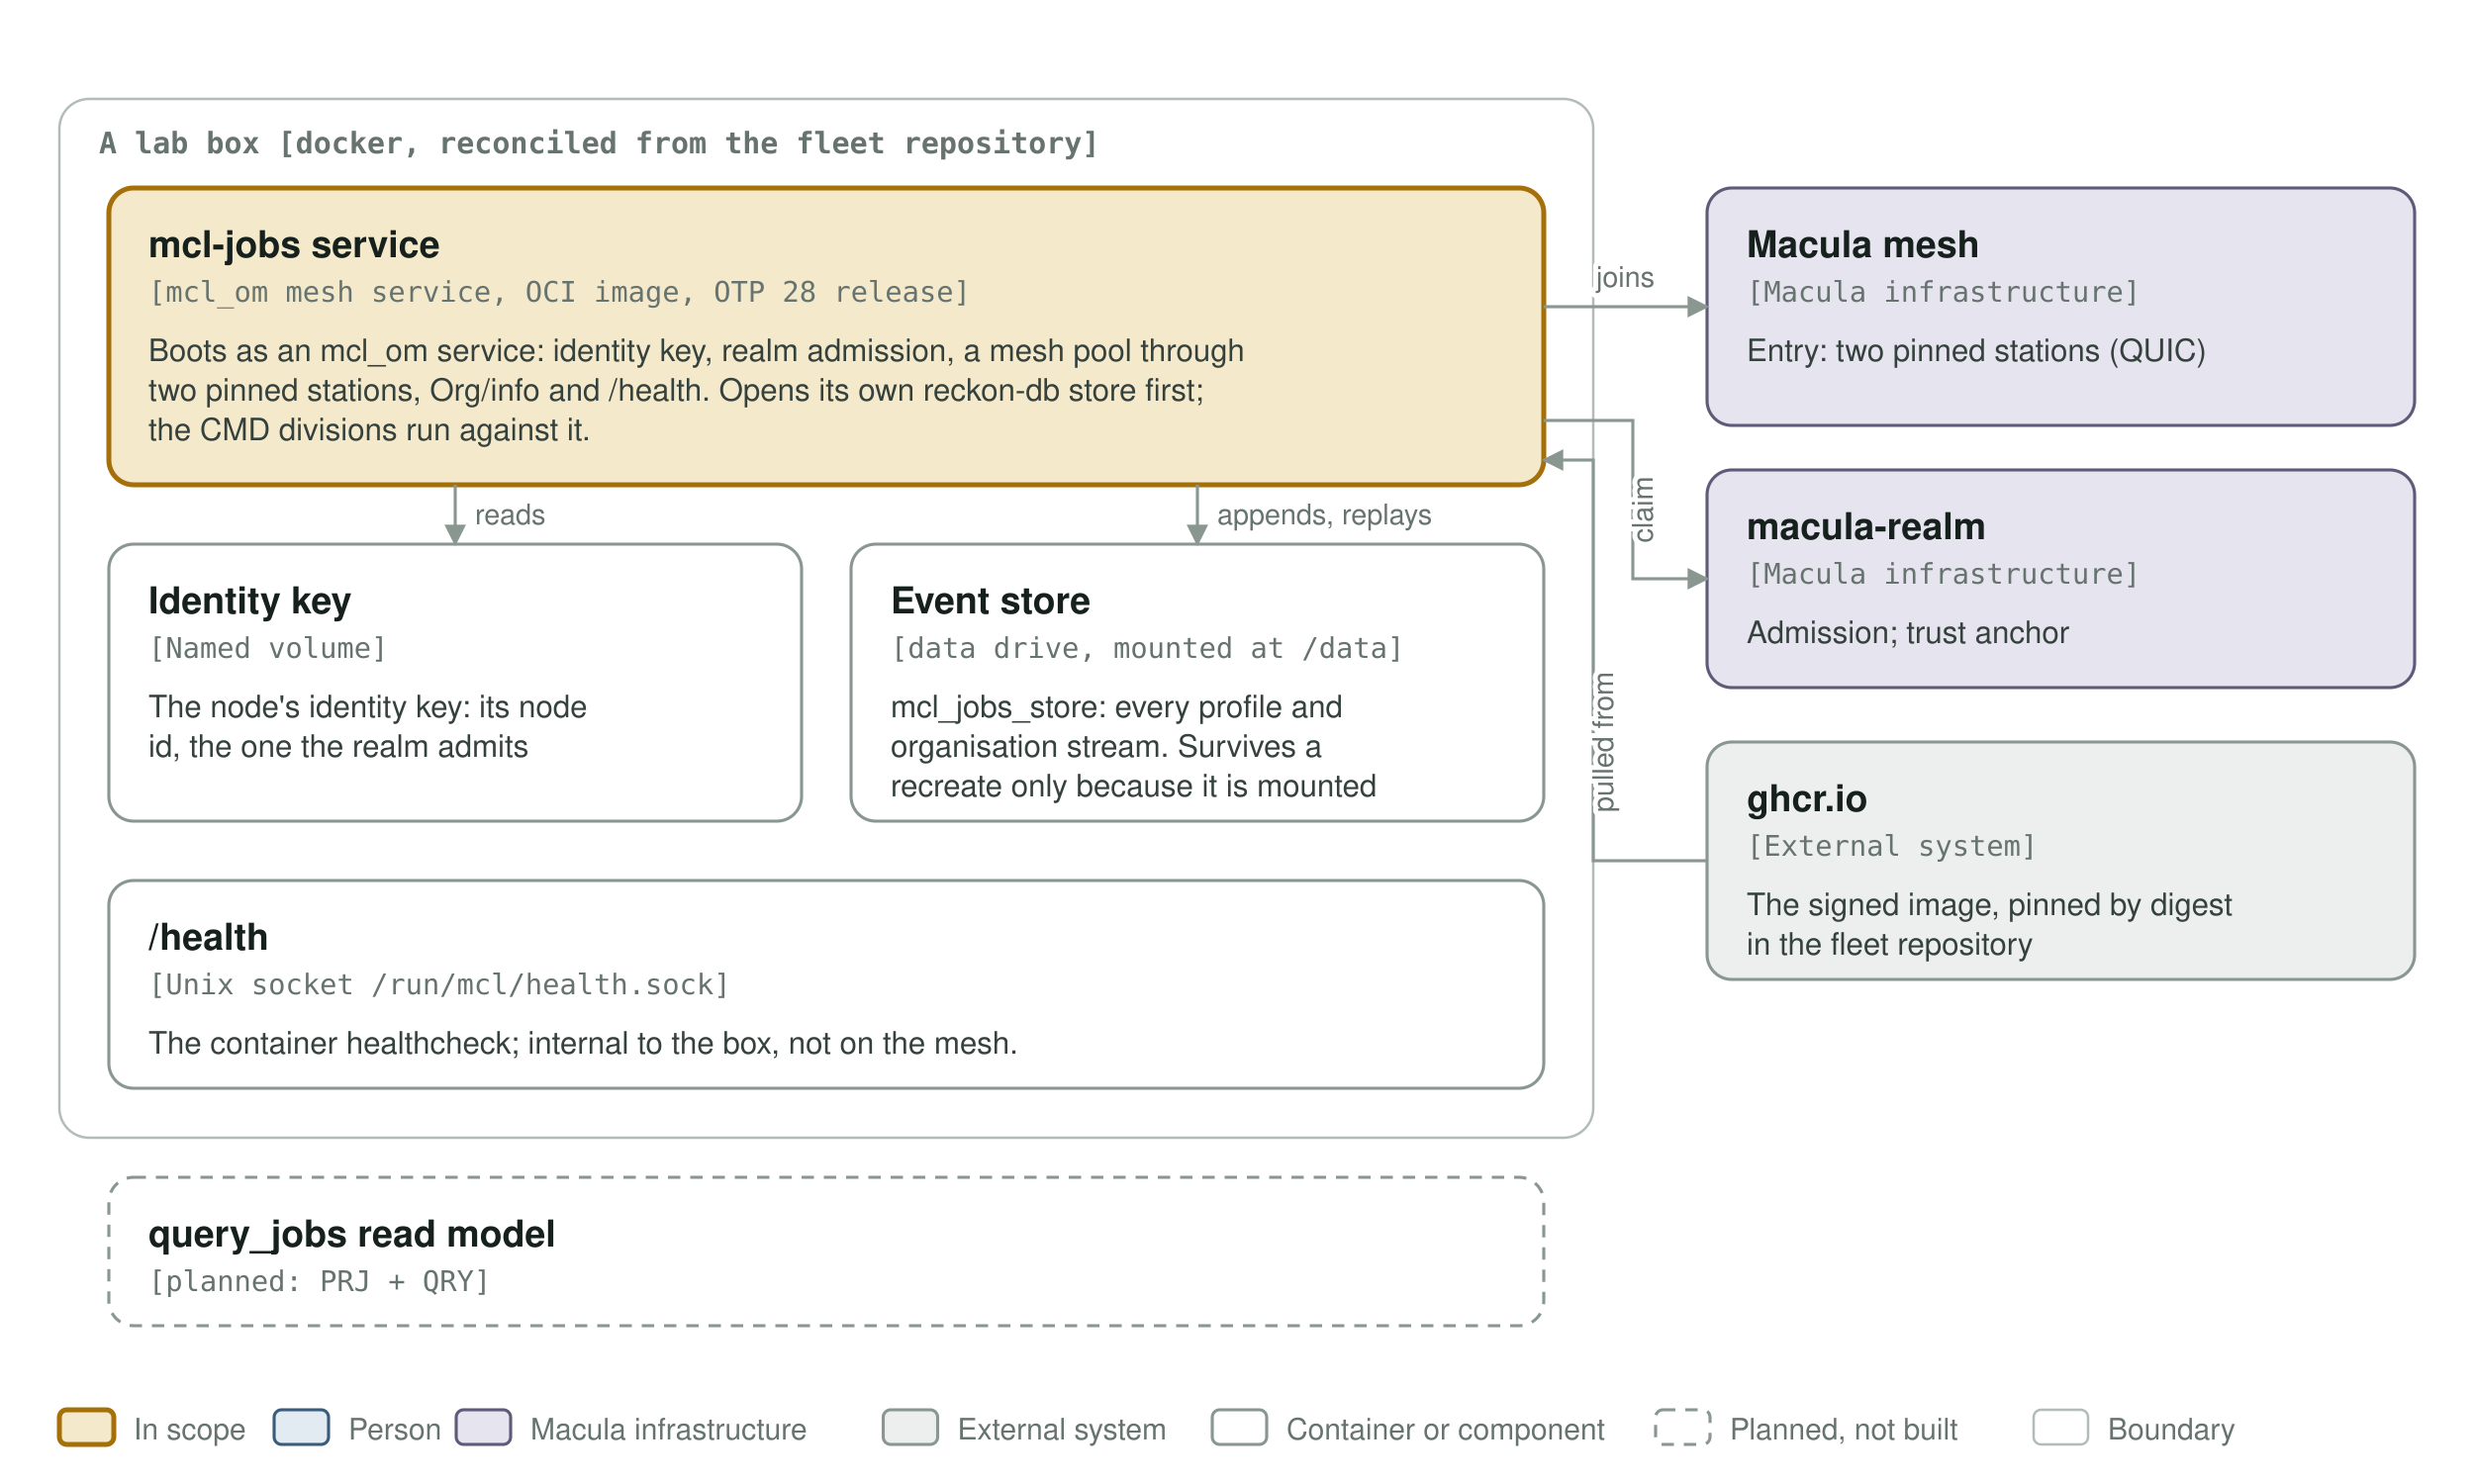
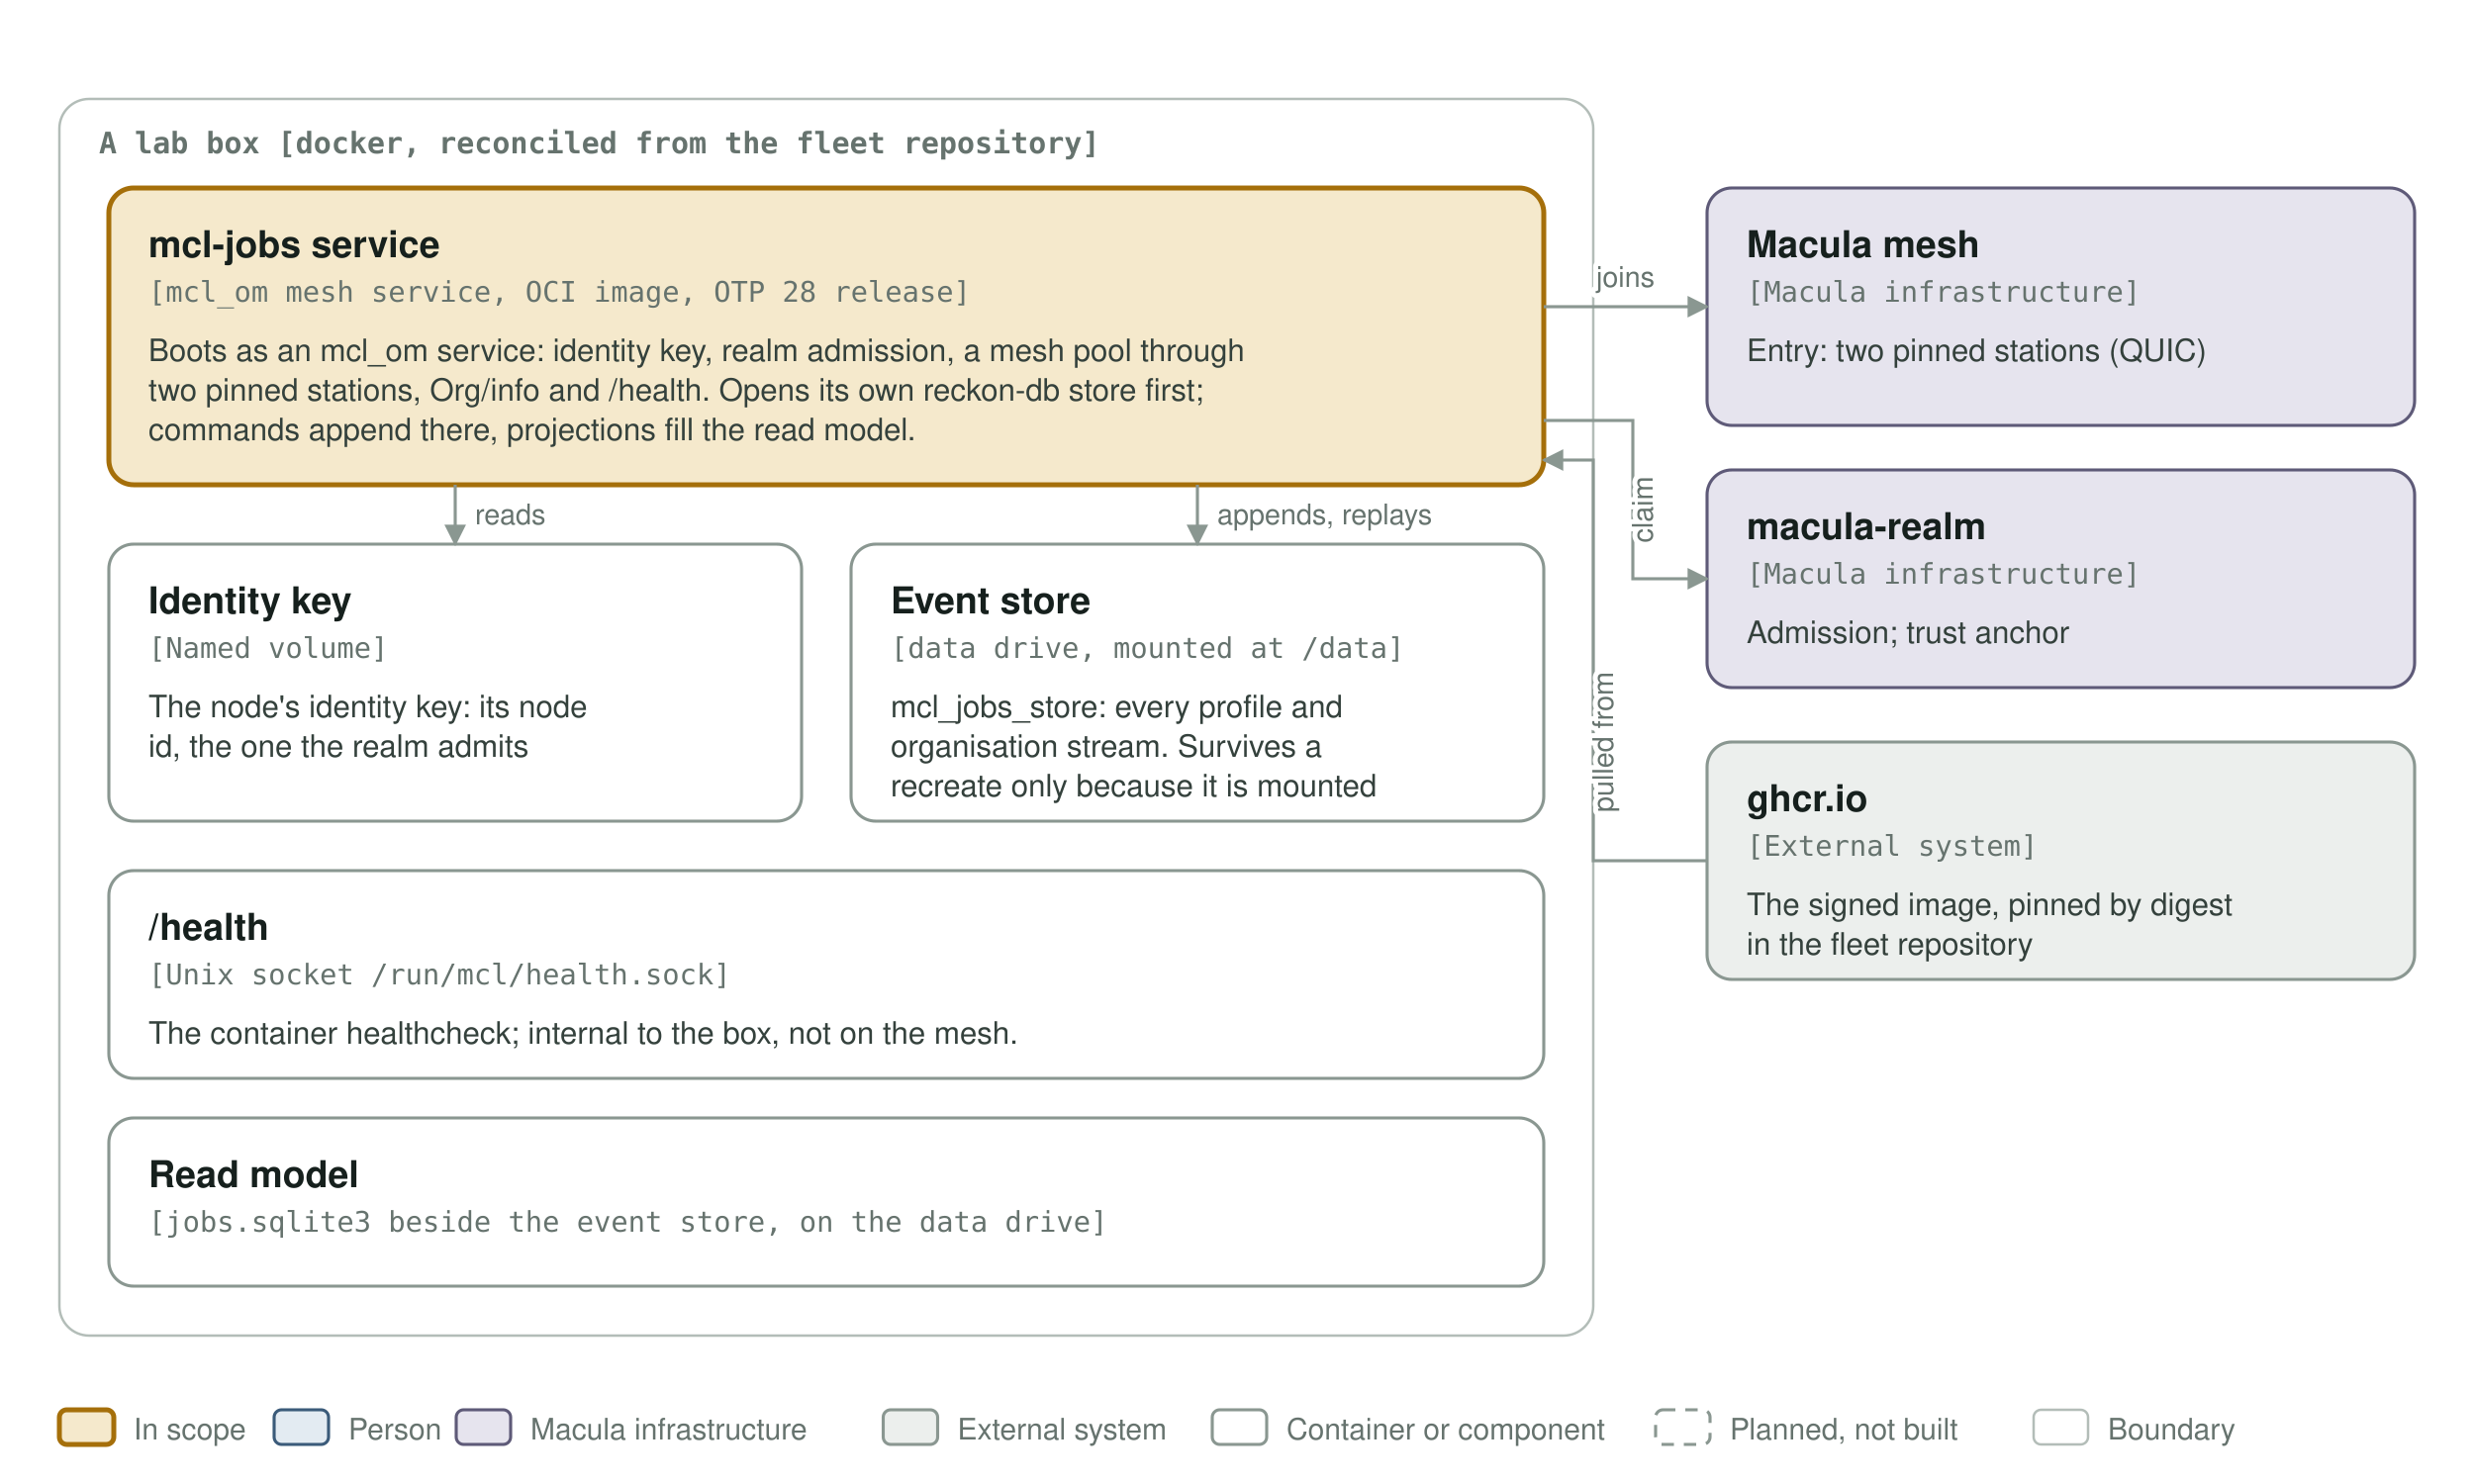
<svg xmlns="http://www.w3.org/2000/svg" viewBox="0 0 1000 600" role="img" aria-label="mcl-jobs containers">
  <style>
.t-name { font-family: "Atkinson Hyperlegible", "Segoe UI", system-ui, -apple-system, Helvetica, Arial, sans-serif; font-size: 15px; font-weight: 700; }
.t-desc { font-family: "Atkinson Hyperlegible", "Segoe UI", system-ui, -apple-system, Helvetica, Arial, sans-serif; font-size: 12.5px; }
.t-rel { font-family: "Atkinson Hyperlegible", "Segoe UI", system-ui, -apple-system, Helvetica, Arial, sans-serif; font-size: 11.5px; paint-order: stroke; stroke-width: 4px; stroke-linejoin: round; }
.t-code { font-family: "JetBrains Mono", ui-monospace, Menlo, Consolas, monospace; font-size: 13px; font-weight: 600; }
.t-type { font-family: "JetBrains Mono", ui-monospace, Menlo, Consolas, monospace; font-size: 11.5px; }
.t-bound { font-family: "JetBrains Mono", ui-monospace, Menlo, Consolas, monospace; font-size: 12px; font-weight: 600; }
.t-leg { font-family: "Atkinson Hyperlegible", "Segoe UI", system-ui, -apple-system, Helvetica, Arial, sans-serif; font-size: 12px; }
.edge { fill: none; stroke-width: 1.25; }
.edge-later { fill: none; stroke-width: 1.25; stroke-dasharray: 5 4; }
.bg { fill: #FFFFFF; }
.b-sys { fill: #F5E9CC; stroke: #A56F0A; stroke-width: 2; }
.b-per { fill: #E3EBF2; stroke: #3B5B7A; stroke-width: 1.25; }
.b-mac { fill: #E6E4EE; stroke: #5E5A78; stroke-width: 1.25; }
.b-ext { fill: #ECEFED; stroke: #8A9791; stroke-width: 1.25; }
.b-cmp { fill: #FFFFFF; stroke: #8A9791; stroke-width: 1.25; }
.b-later { fill: none; stroke: #8A9791; stroke-width: 1.25; stroke-dasharray: 5 4; }
.bound { fill: none; stroke: #B3BDB8; stroke-width: 1; }
.head { fill: #3B5B7A; }
.t-name, .t-code { fill: #16201D; }
.t-type, .t-bound, .t-leg { fill: #66736E; }
.t-desc { fill: #34413C; }
.t-rel { fill: #66736E; stroke: #FFFFFF; }
.edge, .edge-later { stroke: #8A9791; }
.arrowhead { fill: #8A9791; }
@media (prefers-color-scheme: dark) {
.bg { fill: #171F1C; }
.b-sys { fill: #3A2E13; stroke: #E3AA3C; }
.b-per { fill: #1D2A36; stroke: #8EB4D8; }
.b-mac { fill: #26243A; stroke: #A9A4C8; }
.b-ext { fill: #1C2421; stroke: #7D8B85; }
.b-cmp { fill: #171F1C; stroke: #7D8B85; }
.b-later { stroke: #7D8B85; }
.bound { stroke: #4A5752; }
.head { fill: #8EB4D8; }
.t-name, .t-code { fill: #E6ECE9; }
.t-type, .t-bound, .t-leg { fill: #93A09A; }
.t-desc { fill: #C3CDC8; }
.t-rel { fill: #93A09A; stroke: #171F1C; }
.edge, .edge-later { stroke: #7D8B85; }
.arrowhead { fill: #7D8B85; }
}
</style>
  <defs>
    <marker id="a" viewBox="0 0 10 10" refX="9" refY="5" markerWidth="7" markerHeight="7" orient="auto-start-reverse">
      <path class="arrowhead" d="M0 0L10 5L0 10z" />
    </marker>
  </defs>
  <rect class="bg" x="0" y="0" width="1000" height="600" />
-   <rect class="bound" x="24" y="40" width="620" height="420" rx="12" />
+   <rect class="bound" x="24" y="40" width="620" height="500" rx="12" />
  <text class="t-bound" x="40" y="62">A lab box [docker, reconciled from the fleet repository]</text>
  <rect class="b-sys" x="44" y="76" width="580" height="120" rx="10" />
  <text class="t-name" x="60" y="104">mcl-jobs service</text>
  <text class="t-type" x="60" y="122">[mcl_om mesh service, OCI image, OTP 28 release]</text>
  <text class="t-desc" x="60" y="146">Boots as an mcl_om service: identity key, realm admission, a mesh pool through</text>
  <text class="t-desc" x="60" y="162">two pinned stations, Org/info and /health. Opens its own reckon-db store first;</text>
-   <text class="t-desc" x="60" y="178">the CMD divisions run against it.</text>
+   <text class="t-desc" x="60" y="178">commands append there, projections fill the read model.</text>
  <rect class="b-cmp" x="44" y="220" width="280" height="112" rx="10" />
  <text class="t-name" x="60" y="248">Identity key</text>
  <text class="t-type" x="60" y="266">[Named volume]</text>
  <text class="t-desc" x="60" y="290">The node's identity key: its node</text>
  <text class="t-desc" x="60" y="306">id, the one the realm admits</text>
  <rect class="b-cmp" x="344" y="220" width="280" height="112" rx="10" />
  <text class="t-name" x="360" y="248">Event store</text>
  <text class="t-type" x="360" y="266">[data drive, mounted at /data]</text>
  <text class="t-desc" x="360" y="290">mcl_jobs_store: every profile and</text>
  <text class="t-desc" x="360" y="306">organisation stream. Survives a</text>
  <text class="t-desc" x="360" y="322">recreate only because it is mounted</text>
-   <rect class="b-cmp" x="44" y="356" width="580" height="84" rx="10" />
-   <text class="t-name" x="60" y="384">/health</text>
-   <text class="t-type" x="60" y="402">[Unix socket /run/mcl/health.sock]</text>
-   <text class="t-desc" x="60" y="426">The container healthcheck; internal to the box, not on the mesh.</text>
+   <rect class="b-cmp" x="44" y="352" width="580" height="84" rx="10" />
+   <text class="t-name" x="60" y="380">/health</text>
+   <text class="t-type" x="60" y="398">[Unix socket /run/mcl/health.sock]</text>
+   <text class="t-desc" x="60" y="422">The container healthcheck; internal to the box, not on the mesh.</text>
  <rect class="b-mac" x="690" y="76" width="286" height="96" rx="10" />
  <text class="t-name" x="706" y="104">Macula mesh</text>
  <text class="t-type" x="706" y="122">[Macula infrastructure]</text>
  <text class="t-desc" x="706" y="146">Entry: two pinned stations (QUIC)</text>
  <rect class="b-mac" x="690" y="190" width="286" height="88" rx="10" />
  <text class="t-name" x="706" y="218">macula-realm</text>
  <text class="t-type" x="706" y="236">[Macula infrastructure]</text>
  <text class="t-desc" x="706" y="260">Admission; trust anchor</text>
  <rect class="b-ext" x="690" y="300" width="286" height="96" rx="10" />
  <text class="t-name" x="706" y="328">ghcr.io</text>
  <text class="t-type" x="706" y="346">[External system]</text>
  <text class="t-desc" x="706" y="370">The signed image, pinned by digest</text>
  <text class="t-desc" x="706" y="386">in the fleet repository</text>
-   <rect class="b-later" x="44" y="476" width="580" height="60" rx="10" />
-   <text class="t-name" x="60" y="504">query_jobs read model</text>
-   <text class="t-type" x="60" y="522">[planned: PRJ + QRY]</text>
+   <rect class="b-cmp" x="44" y="452" width="580" height="68" rx="10" />
+   <text class="t-name" x="60" y="480">Read model</text>
+   <text class="t-type" x="60" y="498">[jobs.sqlite3 beside the event store, on the data drive]</text>
  <path class="edge" d="M624 124H690" marker-end="url(#a)" />
  <text class="t-rel" x="657" y="116" text-anchor="middle">joins</text>
  <path class="edge" d="M624 170H660V234H690" marker-end="url(#a)" />
  <text class="t-rel" x="668" y="206" text-anchor="middle" transform="rotate(-90 668 206)">claim</text>
  <path class="edge" d="M690 348H644V186H624" marker-end="url(#a)" />
  <text class="t-rel" x="652" y="300" text-anchor="middle" transform="rotate(-90 652 300)">pulled from</text>
  <path class="edge" d="M184 196V220" marker-end="url(#a)" />
  <text class="t-rel" x="192" y="212">reads</text>
  <path class="edge" d="M484 196V220" marker-end="url(#a)" />
  <text class="t-rel" x="492" y="212">appends, replays</text>
  <rect class="b-sys" x="24" y="570" width="22" height="14" rx="3" />
  <text class="t-leg" x="54" y="582">In scope</text>
  <rect class="b-per" x="110.8" y="570" width="22" height="14" rx="3" />
  <text class="t-leg" x="140.8" y="582">Person</text>
  <rect class="b-mac" x="184.4" y="570" width="22" height="14" rx="3" />
  <text class="t-leg" x="214.4" y="582">Macula infrastructure</text>
  <rect class="b-ext" x="357.0" y="570" width="22" height="14" rx="3" />
  <text class="t-leg" x="387.0" y="582">External system</text>
  <rect class="b-cmp" x="490.0" y="570" width="22" height="14" rx="3" />
  <text class="t-leg" x="520.0" y="582">Container or component</text>
  <rect class="b-later" x="669.2" y="570" width="22" height="14" rx="3" />
  <text class="t-leg" x="699.2" y="582">Planned, not built</text>
  <rect class="bound" x="822.0" y="570" width="22" height="14" rx="3" />
  <text class="t-leg" x="852.0" y="582">Boundary</text>
</svg>
